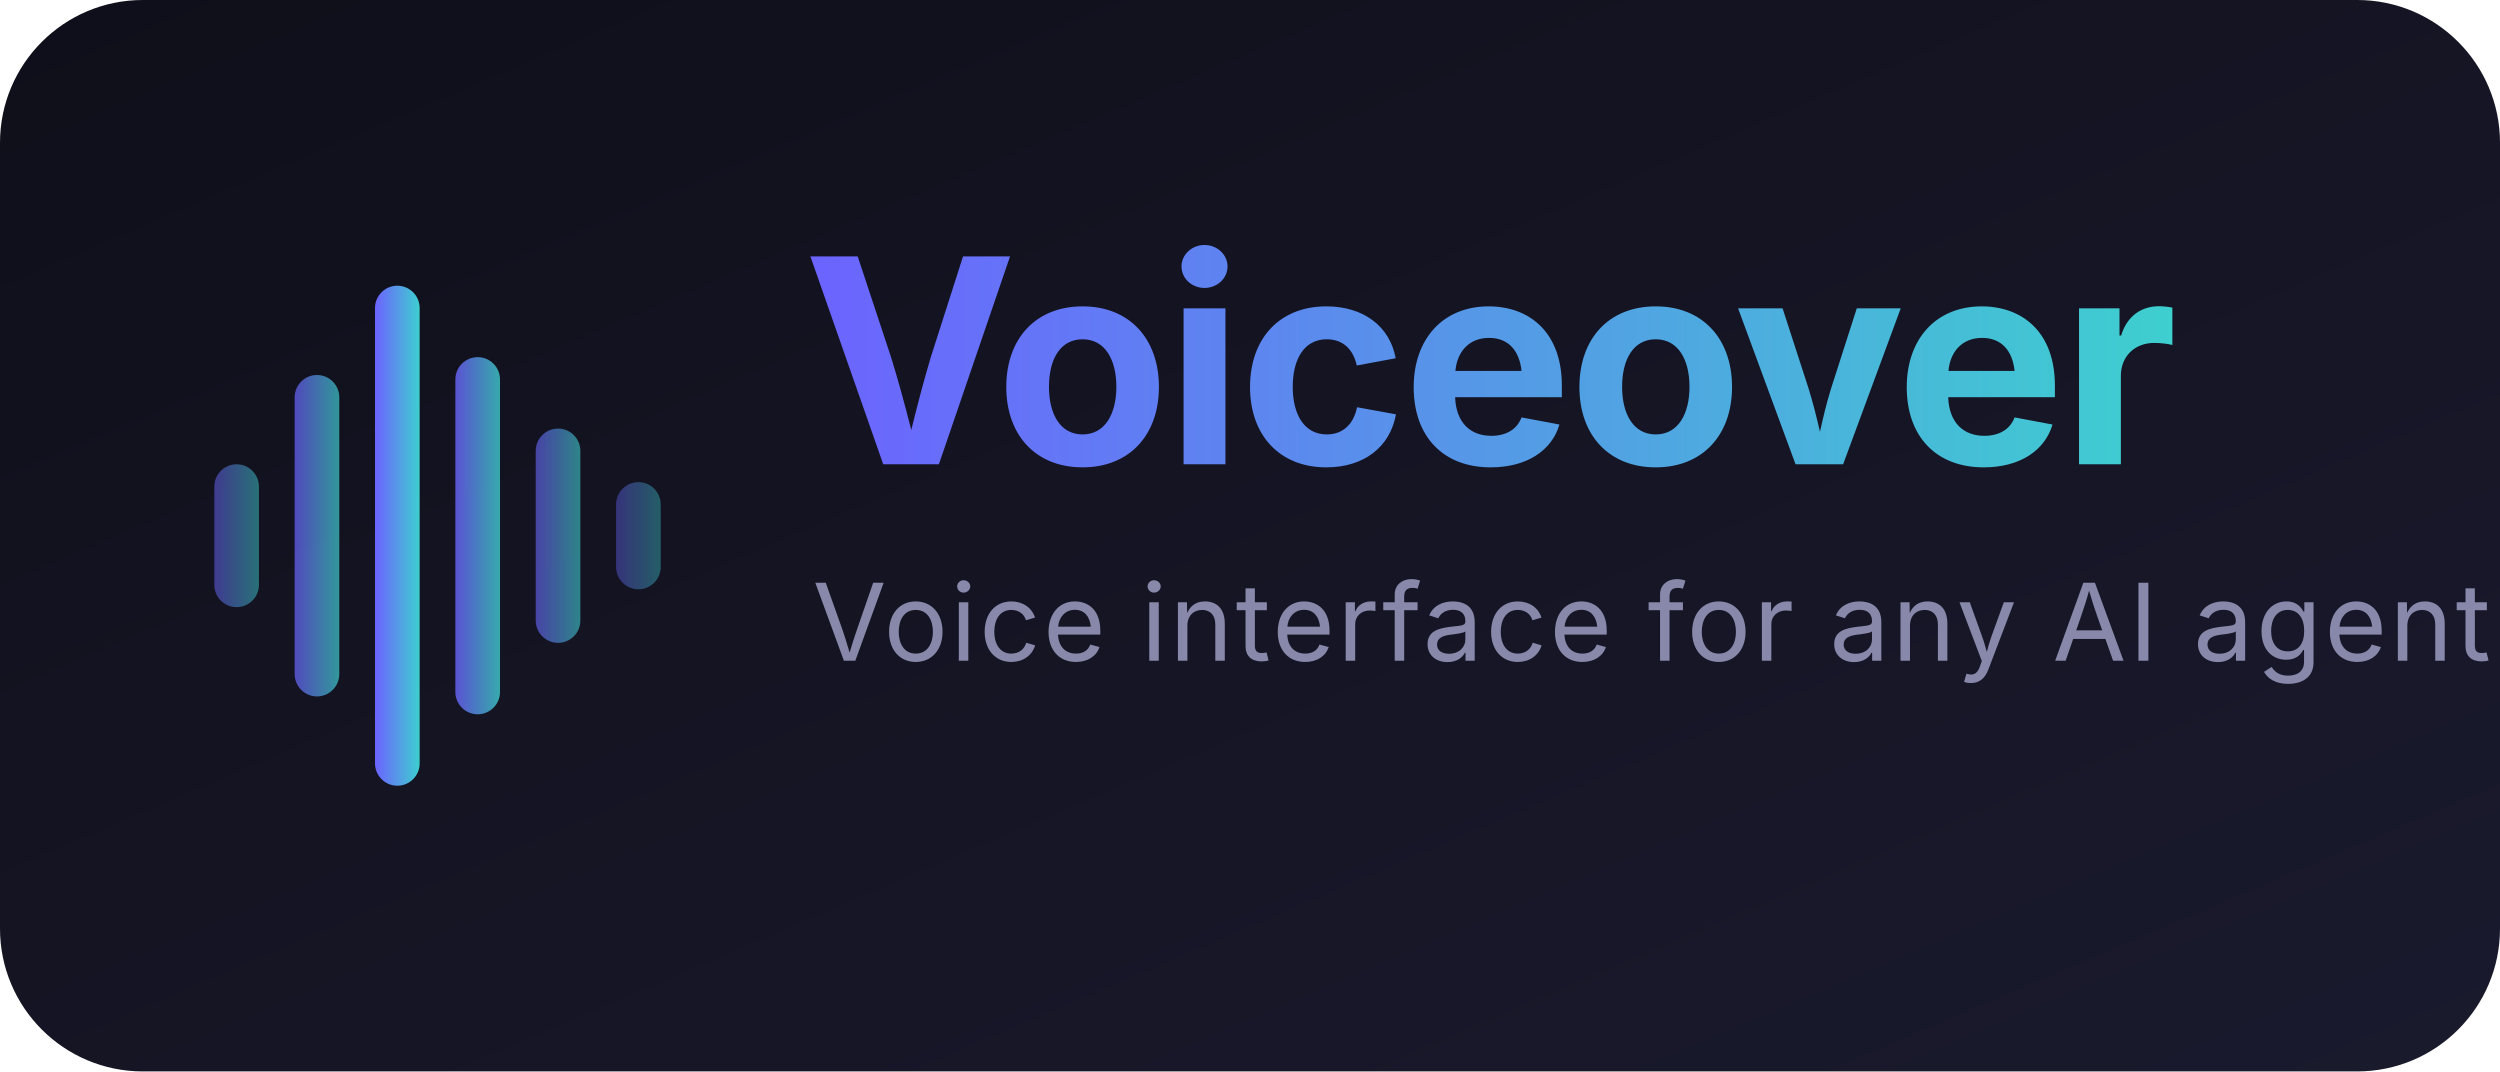
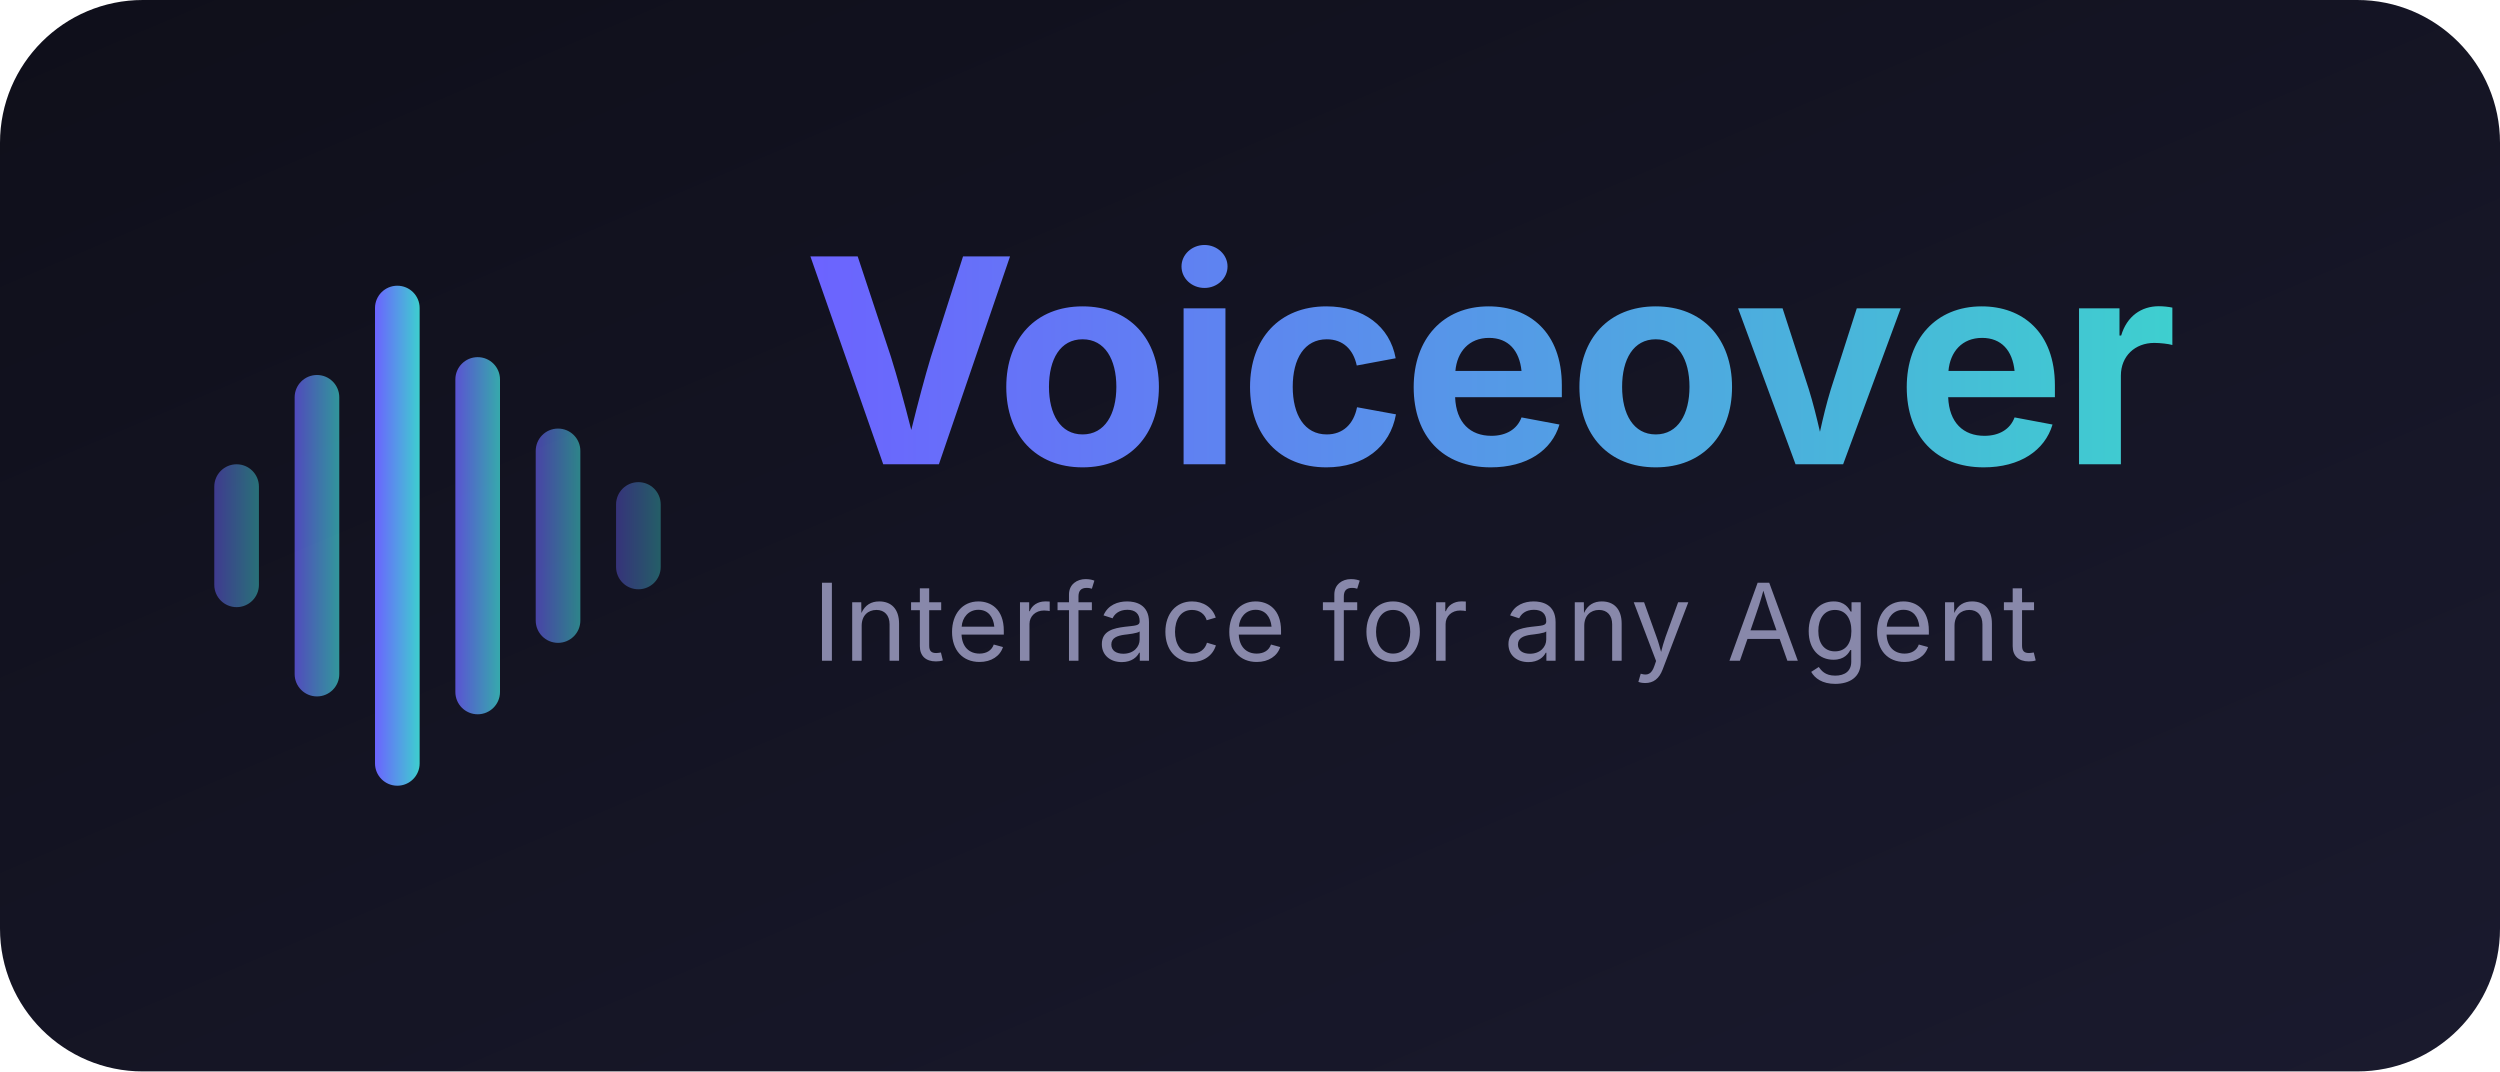
<svg xmlns="http://www.w3.org/2000/svg" viewBox="0 0 280 120" width="280" height="120">
  <defs>
    <linearGradient id="bg" x1="0%" y1="0%" x2="100%" y2="100%">
      <stop offset="0%" style="stop-color:#0f0f1a" />
      <stop offset="100%" style="stop-color:#1a1a2e" />
    </linearGradient>
    <linearGradient id="accent" x1="0%" y1="0%" x2="100%" y2="0%">
      <stop offset="0%" style="stop-color:#6c63ff" />
      <stop offset="100%" style="stop-color:#3ecfcf" />
    </linearGradient>
  </defs>
  <rect width="280" height="120" rx="16" fill="url(#bg)" />
  <g transform="translate(24, 60)">
    <rect x="0" y="-8" width="5" height="16" rx="2.5" fill="url(#accent)" opacity="0.5" />
    <rect x="9" y="-18" width="5" height="36" rx="2.5" fill="url(#accent)" opacity="0.7" />
    <rect x="18" y="-28" width="5" height="56" rx="2.5" fill="url(#accent)" />
    <rect x="27" y="-20" width="5" height="40" rx="2.5" fill="url(#accent)" opacity="0.8" />
    <rect x="36" y="-12" width="5" height="24" rx="2.5" fill="url(#accent)" opacity="0.6" />
    <rect x="45" y="-6" width="5" height="12" rx="2.5" fill="url(#accent)" opacity="0.4" />
  </g>
  <text x="90" y="52" font-family="'SF Pro Display', 'Segoe UI', system-ui, sans-serif" font-size="32" font-weight="700" letter-spacing="-0.5" fill="url(#accent)">Voiceover</text>
-   <text x="91" y="74" font-family="'SF Pro Text', 'Segoe UI', system-ui, sans-serif" font-size="12" font-weight="400" letter-spacing="0.3" fill="#8888aa">Voice interface for any AI agent</text>
+   <text x="91" y="74" font-family="'SF Pro Text', 'Segoe UI', system-ui, sans-serif" font-size="12" font-weight="400" letter-spacing="0.3" fill="#8888aa">Interface for any Agent</text>
</svg>
